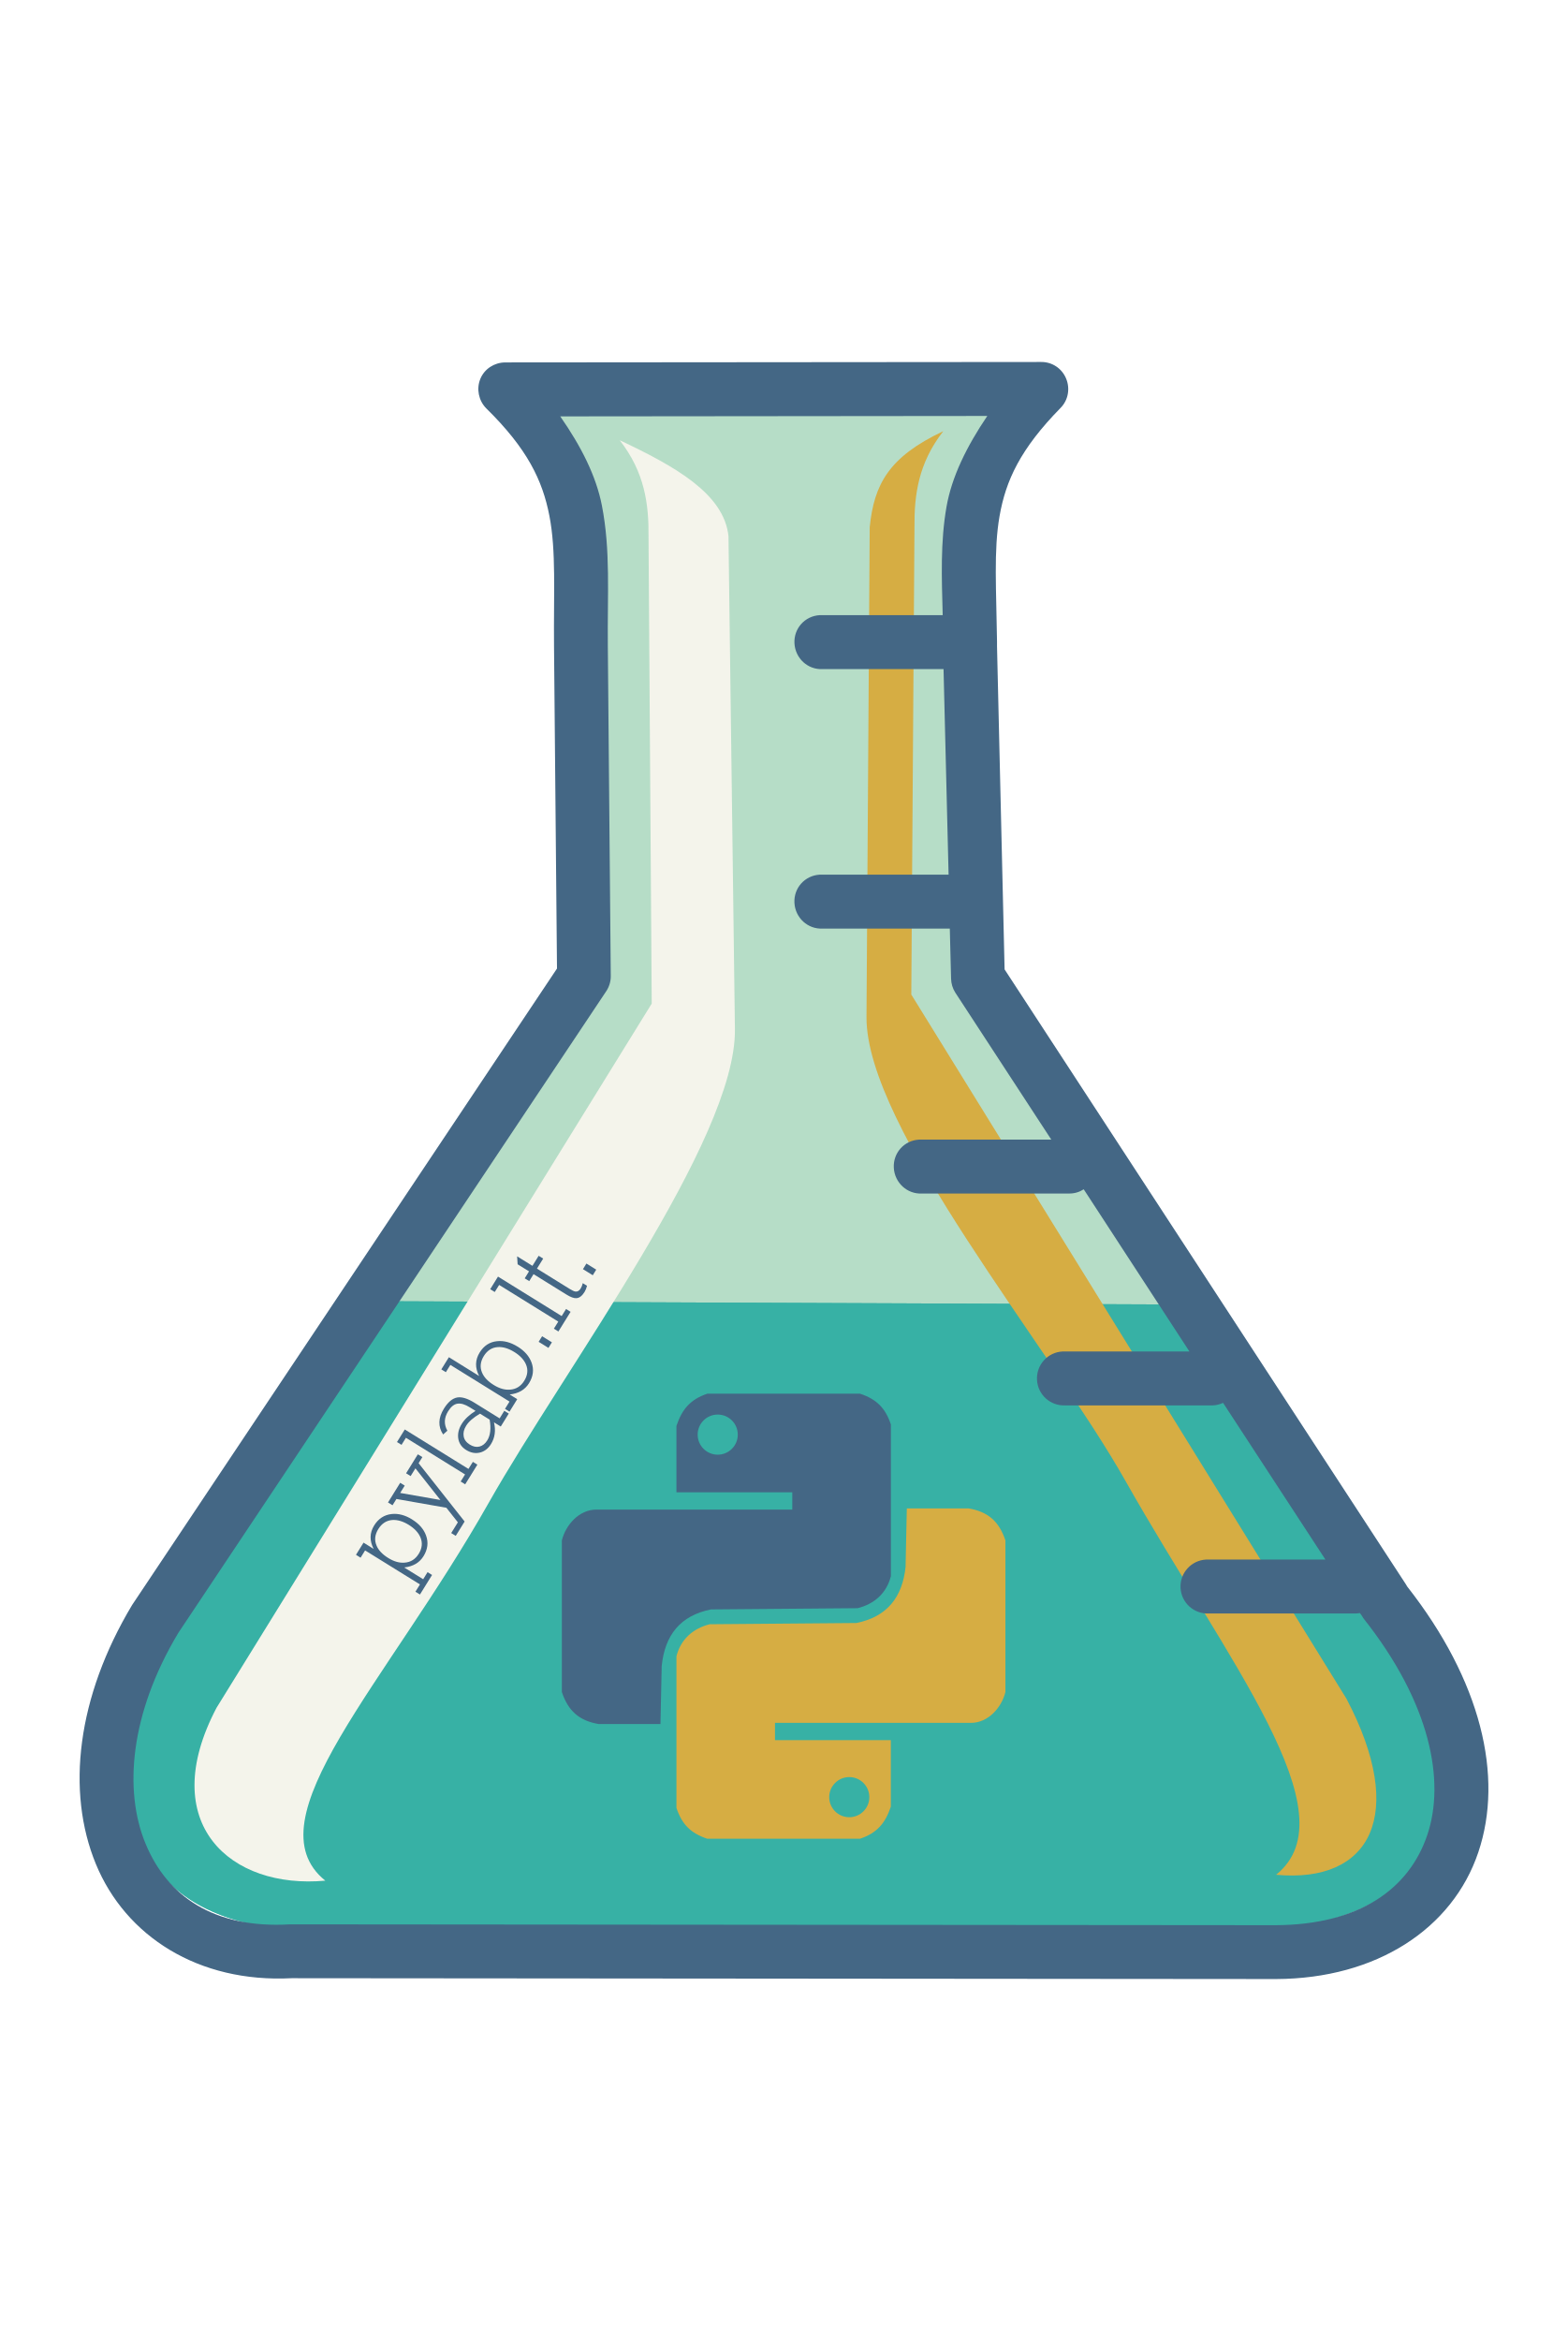
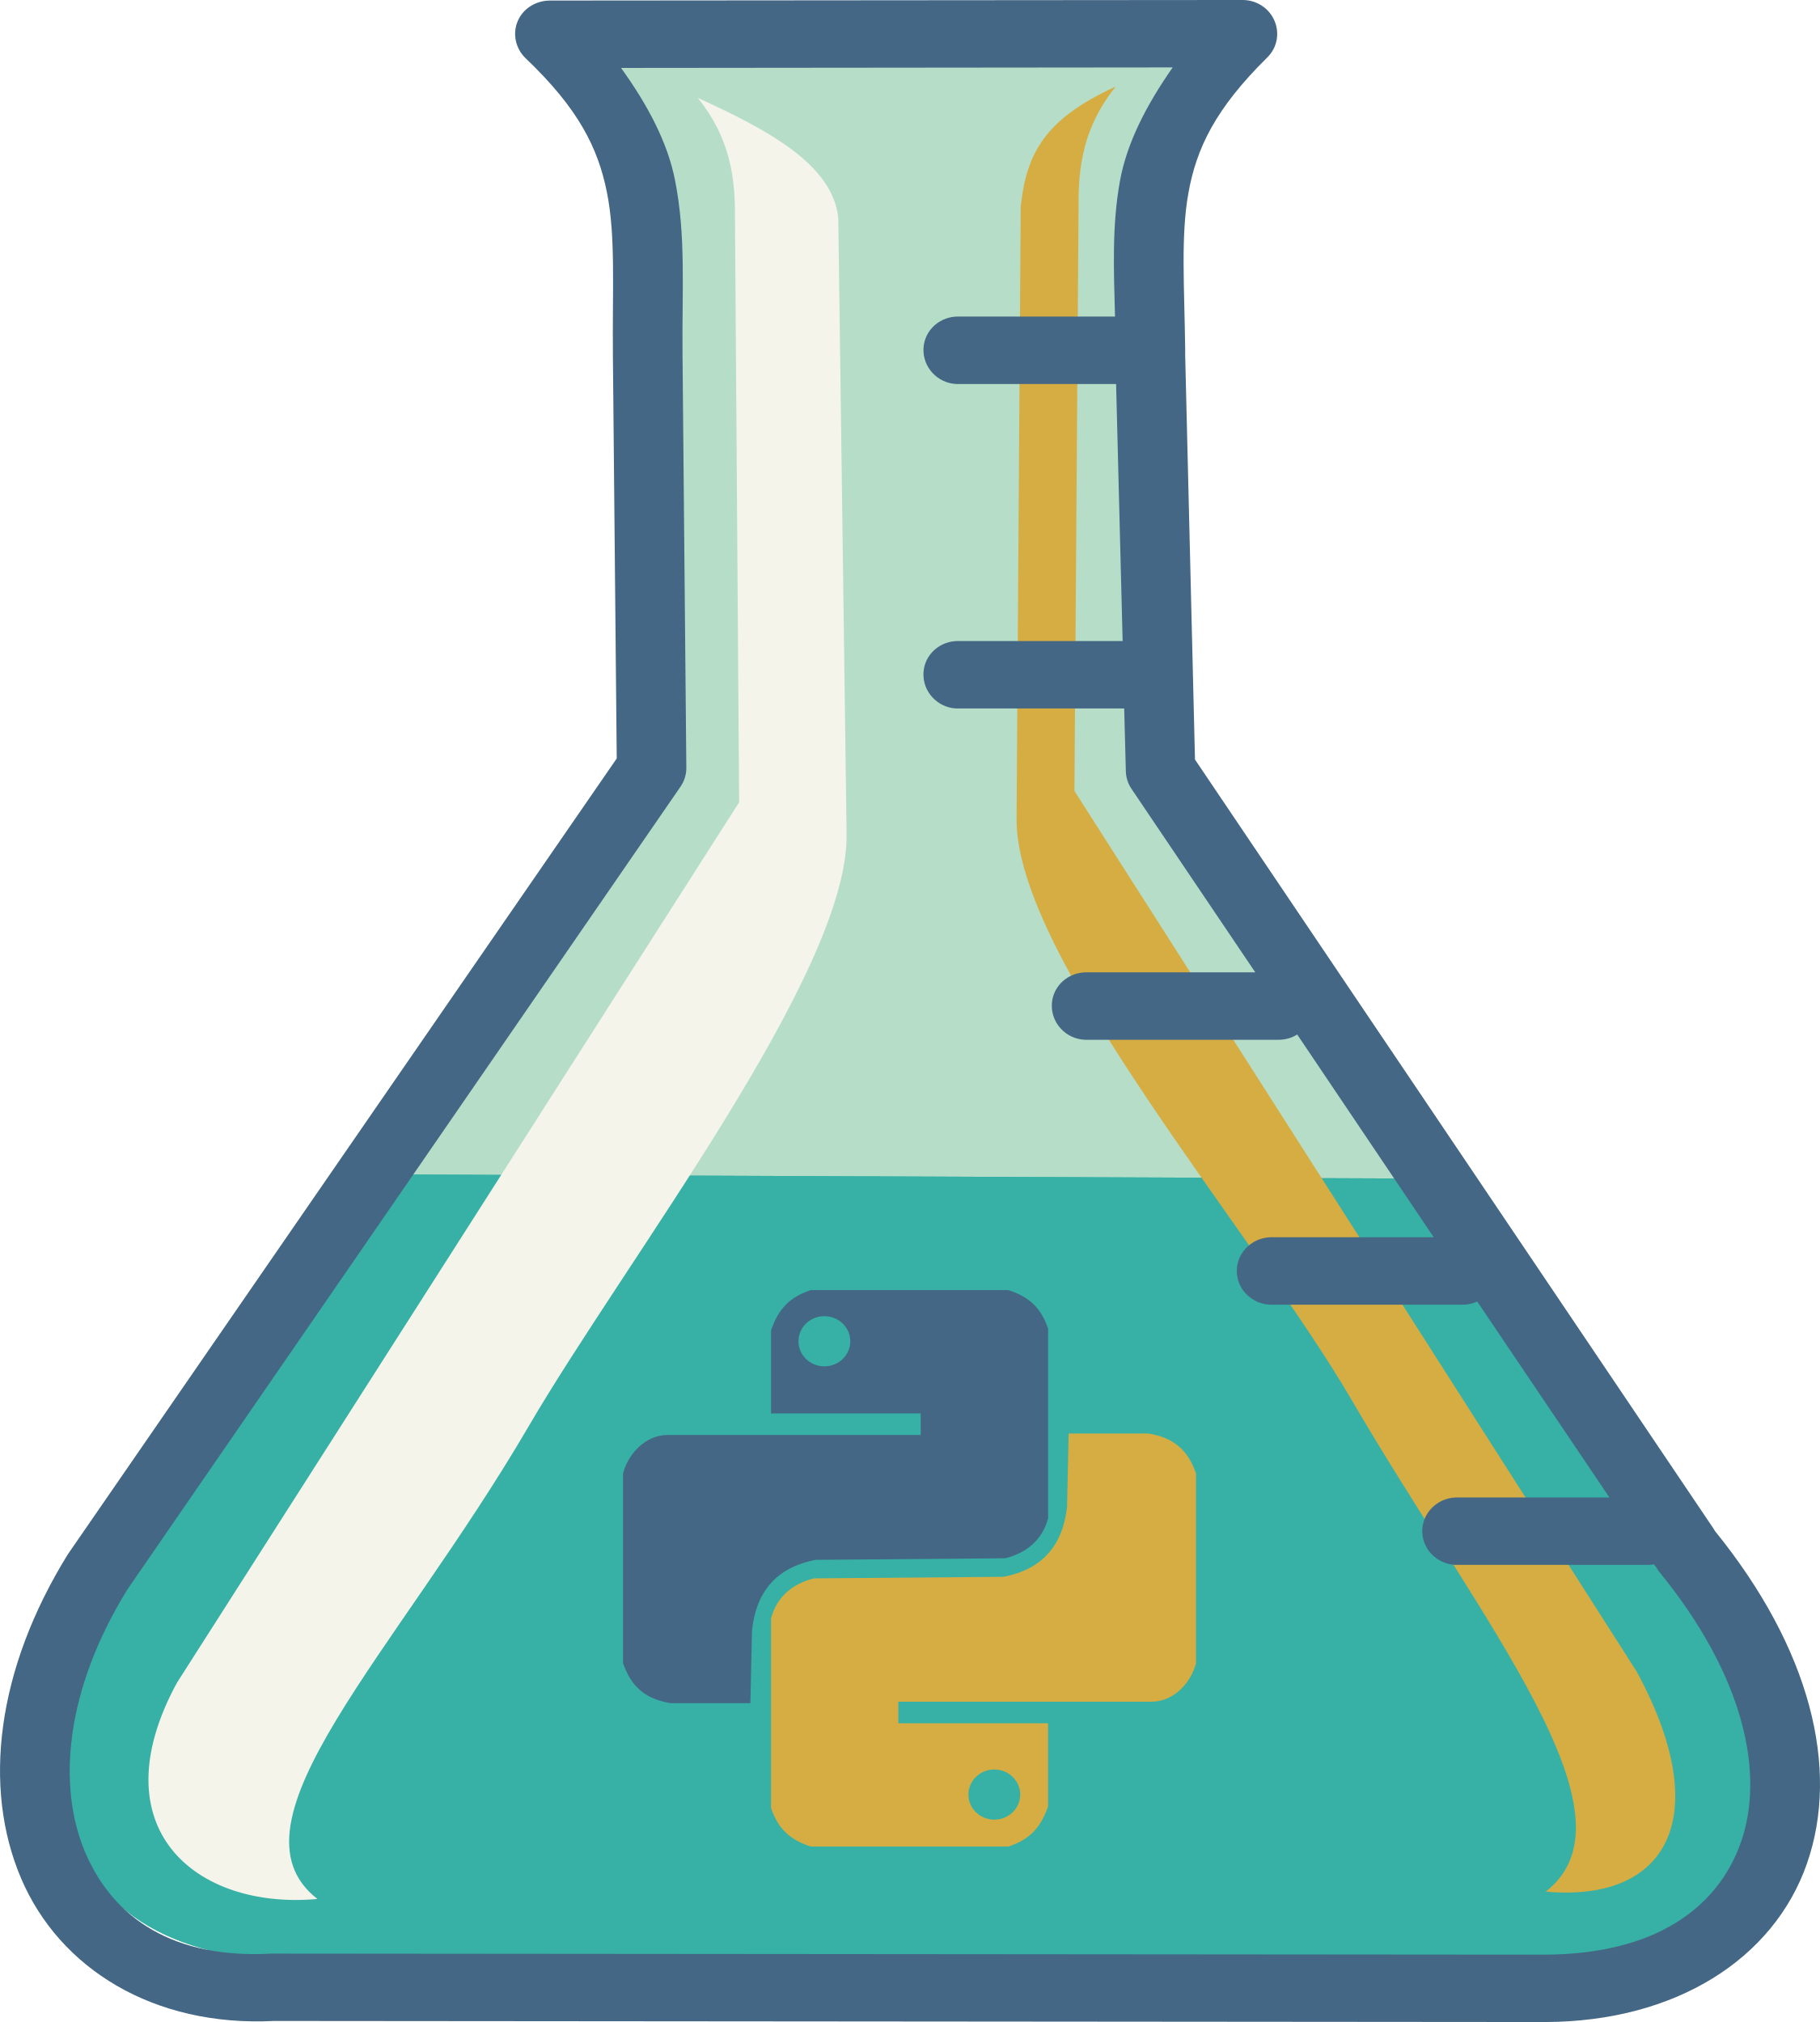
- <svg xmlns="http://www.w3.org/2000/svg" xml:space="preserve" width="67px" height="100px" style="shape-rendering:geometricPrecision; text-rendering:geometricPrecision; image-rendering:optimizeQuality; fill-rule:evenodd; clip-rule:evenodd" viewBox="0 0 67 94.757">
-   <defs>
-     <style type="text/css">
-    
+ <svg xmlns="http://www.w3.org/2000/svg" xml:space="preserve" width="45" height="50" style="fill-rule:evenodd" viewBox="0 0 45 47.379" id="svg2" version="1.1">
+   <defs id="defs4">
+     <style type="text/css" id="style6">
    .fil1 {fill:#37B1A5}
    .fil0 {fill:#B6DDC7}
    .fil2 {fill:#F4F4EB}
    .fil4 {fill:#446785}
    .fil3 {fill:#D6AD43}
    .fil5 {fill:#446785;fill-rule:nonzero}
-    
-   </style>
+    </style>
  </defs>
-   <g id="Слой_x0020_1">
-     <polygon class="fil0" points="22.603,14.847 43.589,14.477 41.268,18.686 41.665,39.579 51.31,54.367 14.204,55.674 25.149,37.411 24.537,20.028 " />
-     <path class="fil1" d="M16.91 52.965l-9.161 13.673c-3.898,5.985 -3.381,13.995 7.246,13.127 2.187,-0.179 35.278,0 35.278,0 13.87,1.188 12.244,-7.787 8.75,-12.306l-9.434 -14.358 -32.679 -0.136z" />
-     <path class="fil1" d="M52.647 79.872c-0.734,0 -1.526,-0.034 -2.374,-0.107 0,-0 -3.231,-0.018 -7.741,-0.036 -0.912,-0.004 -1.877,-0.008 -2.879,-0.011 -4.606,-0.018 -9.979,-0.032 -14.54,-0.032 -0.897,0 -1.763,0 -2.585,0.002 -0.177,0 -0.352,0 -0.525,0.001 -3.703,0.007 -6.431,0.029 -7.008,0.076 -0.536,0.044 -1.045,0.065 -1.53,0.065 -2.851,0 -4.84,-0.731 -6.115,-1.91 -0.452,-0.419 -0.815,-0.894 -1.094,-1.414 -0.802,-1.493 -0.914,-3.348 -0.493,-5.262 0.122,-0.556 0.289,-1.117 0.498,-1.676 0.373,-0.999 0.876,-1.989 1.489,-2.93l9.161 -13.673 32.679 0.136 9.434 14.357c0.324,0.419 0.632,0.876 0.913,1.36 0.16,0.275 0.311,0.559 0.451,0.848 0.679,1.404 1.108,2.96 1.061,4.424 -0.009,0.267 -0.033,0.531 -0.075,0.79 -0.016,0.102 -0.036,0.205 -0.057,0.306 -0.046,0.214 -0.105,0.425 -0.177,0.63 -0.206,0.59 -0.521,1.143 -0.963,1.641 -0.394,0.444 -0.89,0.843 -1.5,1.182 -0.414,0.231 -0.882,0.434 -1.407,0.606 -0.282,0.092 -0.583,0.176 -0.899,0.249 -1.045,0.242 -2.278,0.376 -3.723,0.376z" />
-     <path class="fil2" d="M13.902 77.714c-4.047,0.377 -7.254,-2.43 -4.65,-7.384l18.596 -30.081 -0.137 -19.963c0.013,-1.367 -0.161,-2.734 -1.231,-4.102 2.341,1.104 4.462,2.281 4.648,4.102l0.275 21.057c0.061,4.73 -7.284,14.505 -10.515,20.221 -4.398,7.778 -10.219,13.547 -6.987,16.151z" />
-     <path class="fil3" d="M54.526 77.463c4.045,0.376 5.613,-2.567 3.008,-7.52l-18.595 -30.081 0.136 -19.963c-0.012,-1.367 0.161,-2.735 1.232,-4.102 -2.342,1.104 -2.958,2.28 -3.145,4.102l-0.137 20.92c-0.03,4.73 7.829,14.095 11.061,19.81 4.398,7.778 9.672,14.231 6.441,16.834z" />
-     <path class="fil4" d="M42.188 15.145c-0.884,1.306 -1.52,2.599 -1.745,3.886 -0.263,1.503 -0.205,3.014 -0.162,4.625l-5.128 -0 -0.126 0c-0.636,0.035 -1.115,0.57 -1.08,1.206 0.035,0.636 0.569,1.133 1.205,1.098l5.165 -0 0.216 8.781 -5.381 0 -0.126 0c-0.636,0.035 -1.115,0.57 -1.08,1.206 0.035,0.636 0.569,1.132 1.205,1.097l5.434 0 0.054 2.141c0.005,0.211 0.066,0.416 0.18,0.594l4.102 6.28 -5.523 0 -0.126 0c-0.636,0.034 -1.115,0.569 -1.08,1.205 0.035,0.635 0.57,1.132 1.206,1.098l6.279 -0c0.229,0.003 0.443,-0.06 0.63,-0.18l4.516 6.927 -5.308 0 -0.108 0c-0.636,0.03 -1.127,0.57 -1.097,1.206 0.03,0.636 0.57,1.127 1.205,1.097l6.28 -0c0.165,0.003 0.32,-0.044 0.467,-0.107l4.372 6.693 -4.984 0 -0.108 0c-0.636,0.029 -1.128,0.57 -1.098,1.205 0.03,0.636 0.57,1.127 1.205,1.098l6.28 -0c0.061,0.001 0.12,-0.009 0.18,-0.018l0.09 0.126 0.053 0.09c2.881,3.63 3.511,6.966 2.735,9.266 -0.776,2.3 -2.901,3.835 -6.478,3.851l-42.05 -0.036 -0.071 0c-3.249,0.191 -5.242,-1.198 -6.172,-3.455 -0.931,-2.256 -0.669,-5.54 1.404,-8.996l18.28 -27.403c0.129,-0.191 0.199,-0.417 0.198,-0.648l-0.126 -14.124c-0.021,-2.185 0.122,-4.051 -0.252,-5.974 -0.246,-1.271 -0.891,-2.538 -1.781,-3.815l18.245 -0.018zm2.303 -2.304l-22.905 0.019c-0.463,0.004 -0.885,0.273 -1.061,0.702 -0.177,0.428 -0.073,0.93 0.251,1.259 1.757,1.725 2.405,3.074 2.699,4.589 0.294,1.514 0.178,3.274 0.198,5.559l0.127 13.783 -18.119 27.133 -0.036 0.054c-2.361,3.937 -2.826,7.964 -1.548,11.066 1.271,3.082 4.378,5.083 8.366,4.876l0.073 0 41.995 0.036c4.286,-0.018 7.535,-2.147 8.637,-5.416 1.094,-3.245 0.115,-7.335 -3.041,-11.354l-0.053 -0.09 -17.148 -26.269 -0.324 -13.801c-0.001,-0.067 0.001,-0.114 -0,-0.18l0 -0.036c-0.027,-2.171 -0.149,-3.878 0.108,-5.344 0.266,-1.519 0.884,-2.868 2.609,-4.625 0.327,-0.331 0.415,-0.829 0.233,-1.259 -0.181,-0.43 -0.595,-0.705 -1.061,-0.702z" />
-     <g id="_96528888">
-       <path id="_96528984" class="fil4" d="M30.668 57.804c0.473,0 0.857,0.384 0.857,0.857 0,0.473 -0.384,0.857 -0.857,0.857 -0.473,0 -0.857,-0.384 -0.857,-0.857 0,-0.473 0.384,-0.857 0.857,-0.857zm-1.764 0.479l0 2.843 4.95 0 0 0.737 -8.372 0c-0.729,0 -1.305,0.64 -1.474,1.316l0 6.477c0.266,0.799 0.731,1.228 1.58,1.369l2.633 0 0.053 -2.475c0.132,-1.321 0.794,-2.16 2.106,-2.422l6.266 -0.053c0.713,-0.178 1.24,-0.643 1.422,-1.369l0 -6.477c-0.234,-0.703 -0.613,-1.082 -1.316,-1.316l-6.529 0c-0.716,0.239 -1.079,0.658 -1.316,1.369z" />
-       <path id="_96528912" class="fil3" d="M36.289 73.29c0.473,0 0.857,0.384 0.857,0.857 0,0.473 -0.384,0.857 -0.857,0.857 -0.473,0 -0.857,-0.384 -0.857,-0.857 0,-0.473 0.384,-0.857 0.857,-0.857zm2.409 -9.004c-0.132,1.321 -0.794,2.16 -2.106,2.422l-6.266 0.053c-0.713,0.178 -1.24,0.643 -1.422,1.369l0 6.477c0.234,0.703 0.613,1.082 1.316,1.316l6.529 0c0.716,-0.239 1.079,-0.658 1.316,-1.369l0 -2.843 -4.95 0 0 -0.737 8.372 0c0.729,0 1.305,-0.64 1.474,-1.316l0 -6.477c-0.266,-0.799 -0.731,-1.228 -1.58,-1.369l-2.633 0 -0.053 2.475z" />
+   <g id="g3032" transform="matrix(0.7475343,0,0,0.7238517,-2.542389,25.58687)">
+     <polygon transform="translate(0,-50)" class="fil0" points="51.31,54.367 14.204,55.674 25.149,37.411 24.537,20.028 22.603,14.847 43.589,14.477 41.268,18.686 41.665,39.579 " id="polygon10" style="fill:#b6ddc7" />
+     <path class="fil1" d="M 16.91,2.965 7.749,16.638 c -3.898,5.985 -3.381,13.995 7.246,13.127 2.187,-0.179 35.278,0 35.278,0 13.87,1.188 12.244,-7.787 8.75,-12.306 L 49.589,3.101 16.91,2.965 z" id="path12" style="fill:#37b1a5" />
+     <path class="fil1" d="m 52.647,29.872 c -0.734,0 -1.526,-0.034 -2.374,-0.107 2.87e-4,-1.28e-4 -3.231,-0.018 -7.741,-0.036 -0.912,-0.004 -1.877,-0.007 -2.879,-0.011 -4.606,-0.018 -9.979,-0.032 -14.54,-0.032 -0.897,0 -1.763,4.15e-4 -2.585,0.002 -0.177,0 -0.352,4.15e-4 -0.525,9.89e-4 -3.703,0.007 -6.431,0.029 -7.008,0.076 -0.536,0.044 -1.045,0.065 -1.53,0.065 -2.851,0 -4.84,-0.731 -6.115,-1.91 -0.452,-0.419 -0.815,-0.894 -1.094,-1.414 -0.802,-1.493 -0.914,-3.348 -0.493,-5.262 0.122,-0.556 0.289,-1.117 0.498,-1.676 0.373,-0.999 0.876,-1.989 1.489,-2.93 l 9.161,-13.673 32.679,0.136 9.434,14.357 c 0.324,0.419 0.632,0.876 0.913,1.36 0.16,0.275 0.311,0.559 0.451,0.848 0.679,1.404 1.108,2.96 1.061,4.424 -0.009,0.267 -0.033,0.531 -0.075,0.79 -0.016,0.102 -0.036,0.205 -0.057,0.306 -0.046,0.214 -0.105,0.425 -0.177,0.63 -0.206,0.59 -0.521,1.143 -0.963,1.641 -0.394,0.444 -0.89,0.843 -1.5,1.182 -0.414,0.231 -0.882,0.434 -1.407,0.606 -0.282,0.092 -0.583,0.176 -0.899,0.249 -1.045,0.242 -2.278,0.376 -3.723,0.376 z" id="path14" style="fill:#37b1a5" />
+     <path class="fil2" d="M 13.902,27.714 C 9.855,28.09 6.648,25.284 9.252,20.33 l 18.596,-30.081 -0.137,-19.963 c 0.013,-1.367 -0.161,-2.734 -1.231,-4.102 2.341,1.104 4.462,2.281 4.648,4.102 l 0.275,21.057 c 0.061,4.73 -7.284,14.505 -10.515,20.221 -4.398,7.778 -10.219,13.547 -6.987,16.151 z" id="path16" style="fill:#f4f4eb" />
+     <path class="fil3" d="m 54.526,27.463 c 4.045,0.376 5.613,-2.567 3.008,-7.52 l -18.595,-30.081 0.136,-19.963 c -0.012,-1.367 0.161,-2.735 1.232,-4.102 -2.342,1.104 -2.958,2.28 -3.145,4.102 l -0.137,20.92 c -0.03,4.73 7.829,14.095 11.061,19.81 4.398,7.778 9.672,14.231 6.441,16.834 z" id="path18" style="fill:#d6ad43" />
+     <path class="fil4" d="m 42.188,-34.855 c -0.884,1.306 -1.52,2.599 -1.745,3.886 -0.263,1.503 -0.205,3.014 -0.162,4.625 l -5.128,-1.6e-4 -0.126,0 c -0.636,0.035 -1.115,0.57 -1.08,1.206 0.035,0.636 0.569,1.133 1.205,1.098 l 5.165,-1.27e-4 0.216,8.781 -5.381,0 -0.126,0 c -0.636,0.035 -1.115,0.57 -1.08,1.206 0.035,0.636 0.569,1.132 1.205,1.097 l 5.434,0 0.054,2.141 c 0.005,0.211 0.066,0.416 0.18,0.594 l 4.102,6.28 -5.523,0 -0.126,0 c -0.636,0.034 -1.115,0.569 -1.08,1.205 0.035,0.635 0.57,1.132 1.206,1.098 l 6.279,-1.28e-4 c 0.229,0.003 0.443,-0.06 0.63,-0.18 l 4.516,6.927 -5.308,0 -0.108,0 c -0.636,0.03 -1.127,0.57 -1.097,1.206 0.03,0.636 0.57,1.127 1.205,1.097 l 6.28,-1.27e-4 c 0.165,0.003 0.32,-0.044 0.467,-0.107 l 4.372,6.693 -4.984,0 -0.108,0 c -0.636,0.029 -1.128,0.57 -1.098,1.205 0.03,0.636 0.57,1.127 1.205,1.098 l 6.28,-1.6e-4 c 0.061,9.89e-4 0.12,-0.009 0.18,-0.018 l 0.09,0.126 0.053,0.09 c 2.881,3.63 3.511,6.966 2.735,9.266 -0.776,2.3 -2.901,3.835 -6.478,3.851 l -42.05,-0.036 -0.071,0 C 9.144,29.767 7.151,28.379 6.22,26.122 c -0.931,-2.256 -0.669,-5.54 1.404,-8.996 l 18.28,-27.403 c 0.129,-0.191 0.199,-0.417 0.198,-0.648 l -0.126,-14.124 c -0.021,-2.185 0.122,-4.051 -0.252,-5.974 -0.246,-1.271 -0.891,-2.538 -1.781,-3.815 l 18.245,-0.018 z m 2.303,-2.304 -22.905,0.019 c -0.463,0.004 -0.885,0.273 -1.061,0.702 -0.177,0.428 -0.073,0.93 0.251,1.259 1.757,1.725 2.405,3.074 2.699,4.589 0.294,1.514 0.178,3.274 0.198,5.559 l 0.127,13.783 -18.119,27.133 -0.036,0.054 c -2.361,3.937 -2.826,7.964 -1.548,11.066 1.271,3.082 4.378,5.083 8.366,4.876 l 0.073,0 41.995,0.036 c 4.286,-0.018 7.535,-2.147 8.637,-5.416 1.094,-3.245 0.115,-7.335 -3.041,-11.354 l -0.053,-0.09 -17.148,-26.269 -0.324,-13.801 c -0.001,-0.067 8.61e-4,-0.114 -1.28e-4,-0.18 l 1.28e-4,-0.036 c -0.027,-2.171 -0.149,-3.878 0.108,-5.344 0.266,-1.519 0.884,-2.868 2.609,-4.625 0.327,-0.331 0.415,-0.829 0.233,-1.259 -0.181,-0.43 -0.595,-0.705 -1.061,-0.702 z" id="path20" style="fill:#446785" />
+     <g transform="translate(0,-50)" id="_96528888">
+       <path id="_96528984" class="fil4" d="m 30.668,57.804 c 0.473,0 0.857,0.384 0.857,0.857 0,0.473 -0.384,0.857 -0.857,0.857 -0.473,0 -0.857,-0.384 -0.857,-0.857 0,-0.473 0.384,-0.857 0.857,-0.857 z m -1.764,0.479 0,2.843 4.95,0 0,0.737 -8.372,0 c -0.729,0 -1.305,0.64 -1.474,1.316 l 0,6.477 c 0.266,0.799 0.731,1.228 1.58,1.369 l 2.633,0 0.053,-2.475 c 0.132,-1.321 0.794,-2.16 2.106,-2.422 l 6.266,-0.053 c 0.713,-0.178 1.24,-0.643 1.422,-1.369 l 0,-6.477 c -0.234,-0.703 -0.613,-1.082 -1.316,-1.316 l -6.529,0 c -0.716,0.239 -1.079,0.658 -1.316,1.369 z" style="fill:#446785" />
+       <path id="_96528912" class="fil3" d="m 36.289,73.29 c 0.473,0 0.857,0.384 0.857,0.857 0,0.473 -0.384,0.857 -0.857,0.857 -0.473,0 -0.857,-0.384 -0.857,-0.857 0,-0.473 0.384,-0.857 0.857,-0.857 z m 2.409,-9.004 c -0.132,1.321 -0.794,2.16 -2.106,2.422 l -6.266,0.053 c -0.713,0.178 -1.24,0.643 -1.422,1.369 l 0,6.477 c 0.234,0.703 0.613,1.082 1.316,1.316 l 6.529,0 c 0.716,-0.239 1.079,-0.658 1.316,-1.369 l 0,-2.843 -4.95,0 0,-0.737 8.372,0 c 0.729,0 1.305,-0.64 1.474,-1.316 l 0,-6.477 c -0.266,-0.799 -0.731,-1.228 -1.58,-1.369 l -2.633,0 -0.053,2.475 z" style="fill:#d6ad43" />
    </g>
-     <path class="fil5" d="M17.61 62.286c0.3,0.185 0.499,0.414 0.596,0.688 0.107,0.295 0.071,0.588 -0.109,0.88 -0.174,0.28 -0.449,0.44 -0.826,0.482l0.811 0.502 0.187 -0.302 0.193 0.12 -0.518 0.835 -0.193 -0.12 0.193 -0.311 -2.344 -1.453 -0.192 0.311 -0.197 -0.123 0.323 -0.52 0.432 0.269c-0.181,-0.352 -0.174,-0.686 0.021,-1.002 0.18,-0.29 0.429,-0.453 0.746,-0.489 0.286,-0.031 0.579,0.046 0.879,0.232zm-0.143 0.23c-0.246,-0.152 -0.48,-0.222 -0.702,-0.208 -0.251,0.019 -0.451,0.147 -0.599,0.385 -0.149,0.24 -0.175,0.476 -0.077,0.707 0.082,0.198 0.249,0.376 0.501,0.531 0.244,0.152 0.478,0.218 0.703,0.198 0.256,-0.019 0.456,-0.145 0.6,-0.378 0.145,-0.235 0.17,-0.468 0.073,-0.699 -0.087,-0.205 -0.253,-0.383 -0.5,-0.537z" />
-     <polygon id="1" class="fil5" points="18.048,59.621 17.887,59.881 19.853,62.373 19.473,62.986 19.28,62.866 19.564,62.407 19.073,61.785 16.939,61.41 16.773,61.678 16.579,61.559 17.1,60.719 17.294,60.839 17.099,61.152 18.818,61.453 17.751,60.101 17.546,60.432 17.352,60.313 17.854,59.502 " />
-     <polygon id="12" class="fil5" points="20.398,59.944 19.877,60.784 19.684,60.664 19.872,60.362 17.345,58.796 17.157,59.098 16.963,58.978 17.296,58.441 20.017,60.126 20.205,59.824 " />
-     <path id="123" class="fil5" d="M21.74 57.761l-0.343 0.554 -0.289 -0.179c0.082,0.349 0.04,0.658 -0.127,0.927 -0.122,0.196 -0.28,0.317 -0.476,0.365 -0.195,0.047 -0.392,0.01 -0.588,-0.112 -0.196,-0.122 -0.309,-0.29 -0.338,-0.506 -0.025,-0.202 0.024,-0.404 0.149,-0.605 0.126,-0.204 0.324,-0.391 0.591,-0.558l-0.247 -0.153c-0.202,-0.126 -0.376,-0.177 -0.523,-0.155 -0.146,0.021 -0.281,0.13 -0.402,0.326 -0.174,0.28 -0.184,0.556 -0.031,0.829l-0.181 0.161c-0.225,-0.337 -0.214,-0.704 0.032,-1.102 0.177,-0.286 0.369,-0.445 0.576,-0.48 0.193,-0.031 0.436,0.043 0.727,0.224l1.079 0.669 0.2 -0.323 0.193 0.12zm-0.818 0.26l-0.411 -0.256c-0.286,0.168 -0.484,0.34 -0.593,0.517 -0.096,0.154 -0.131,0.303 -0.106,0.448 0.024,0.145 0.112,0.264 0.263,0.358 0.143,0.088 0.281,0.116 0.413,0.083 0.134,-0.034 0.245,-0.123 0.333,-0.265 0.134,-0.215 0.167,-0.51 0.101,-0.884z" />
-     <path id="1234" class="fil5" d="M22.116 54.9c0.3,0.185 0.499,0.414 0.598,0.685 0.108,0.295 0.071,0.588 -0.109,0.88 -0.174,0.28 -0.449,0.44 -0.827,0.482l0.323 0.2 -0.33 0.533 -0.193 -0.12 0.193 -0.311 -2.527 -1.566 -0.193 0.311 -0.193 -0.12 0.323 -0.52 1.292 0.802c-0.182,-0.352 -0.174,-0.686 0.023,-1.003 0.179,-0.29 0.427,-0.452 0.741,-0.483 0.287,-0.031 0.58,0.046 0.88,0.232zm-0.143 0.23c-0.25,-0.154 -0.484,-0.223 -0.702,-0.208 -0.25,0.016 -0.449,0.142 -0.597,0.38 -0.149,0.241 -0.175,0.477 -0.077,0.708 0.082,0.198 0.249,0.376 0.501,0.531 0.244,0.152 0.478,0.218 0.703,0.198 0.256,-0.019 0.456,-0.146 0.6,-0.378 0.147,-0.238 0.172,-0.472 0.073,-0.7 -0.085,-0.2 -0.252,-0.377 -0.501,-0.532z" />
-     <polygon id="12345" class="fil5" points="23.583,54.718 23.435,54.957 23.016,54.697 23.164,54.458 " />
-     <polygon id="123456" class="fil5" points="24.381,53.415 23.86,54.255 23.667,54.135 23.855,53.833 21.328,52.267 21.14,52.569 20.947,52.449 21.279,51.911 24,53.597 24.188,53.295 " />
-     <path id="1234567" class="fil5" d="M25.083 52.303c-0.025,0.102 -0.059,0.188 -0.104,0.261 -0.106,0.171 -0.222,0.261 -0.347,0.268 -0.103,0.01 -0.245,-0.041 -0.428,-0.154l-1.406 -0.872 -0.184 0.298 -0.193 -0.119 0.184 -0.298 -0.487 -0.302 -0.022 -0.34 0.655 0.406 0.266 -0.429 0.193 0.119 -0.266 0.429 1.393 0.864c0.113,0.07 0.197,0.108 0.254,0.116 0.087,0.009 0.161,-0.035 0.22,-0.13 0.038,-0.062 0.069,-0.138 0.091,-0.229l0.18 0.112z" />
-     <polygon id="12345678" class="fil5" points="25.477,51.614 25.329,51.853 24.909,51.593 25.057,51.353 " />
  </g>
</svg>
